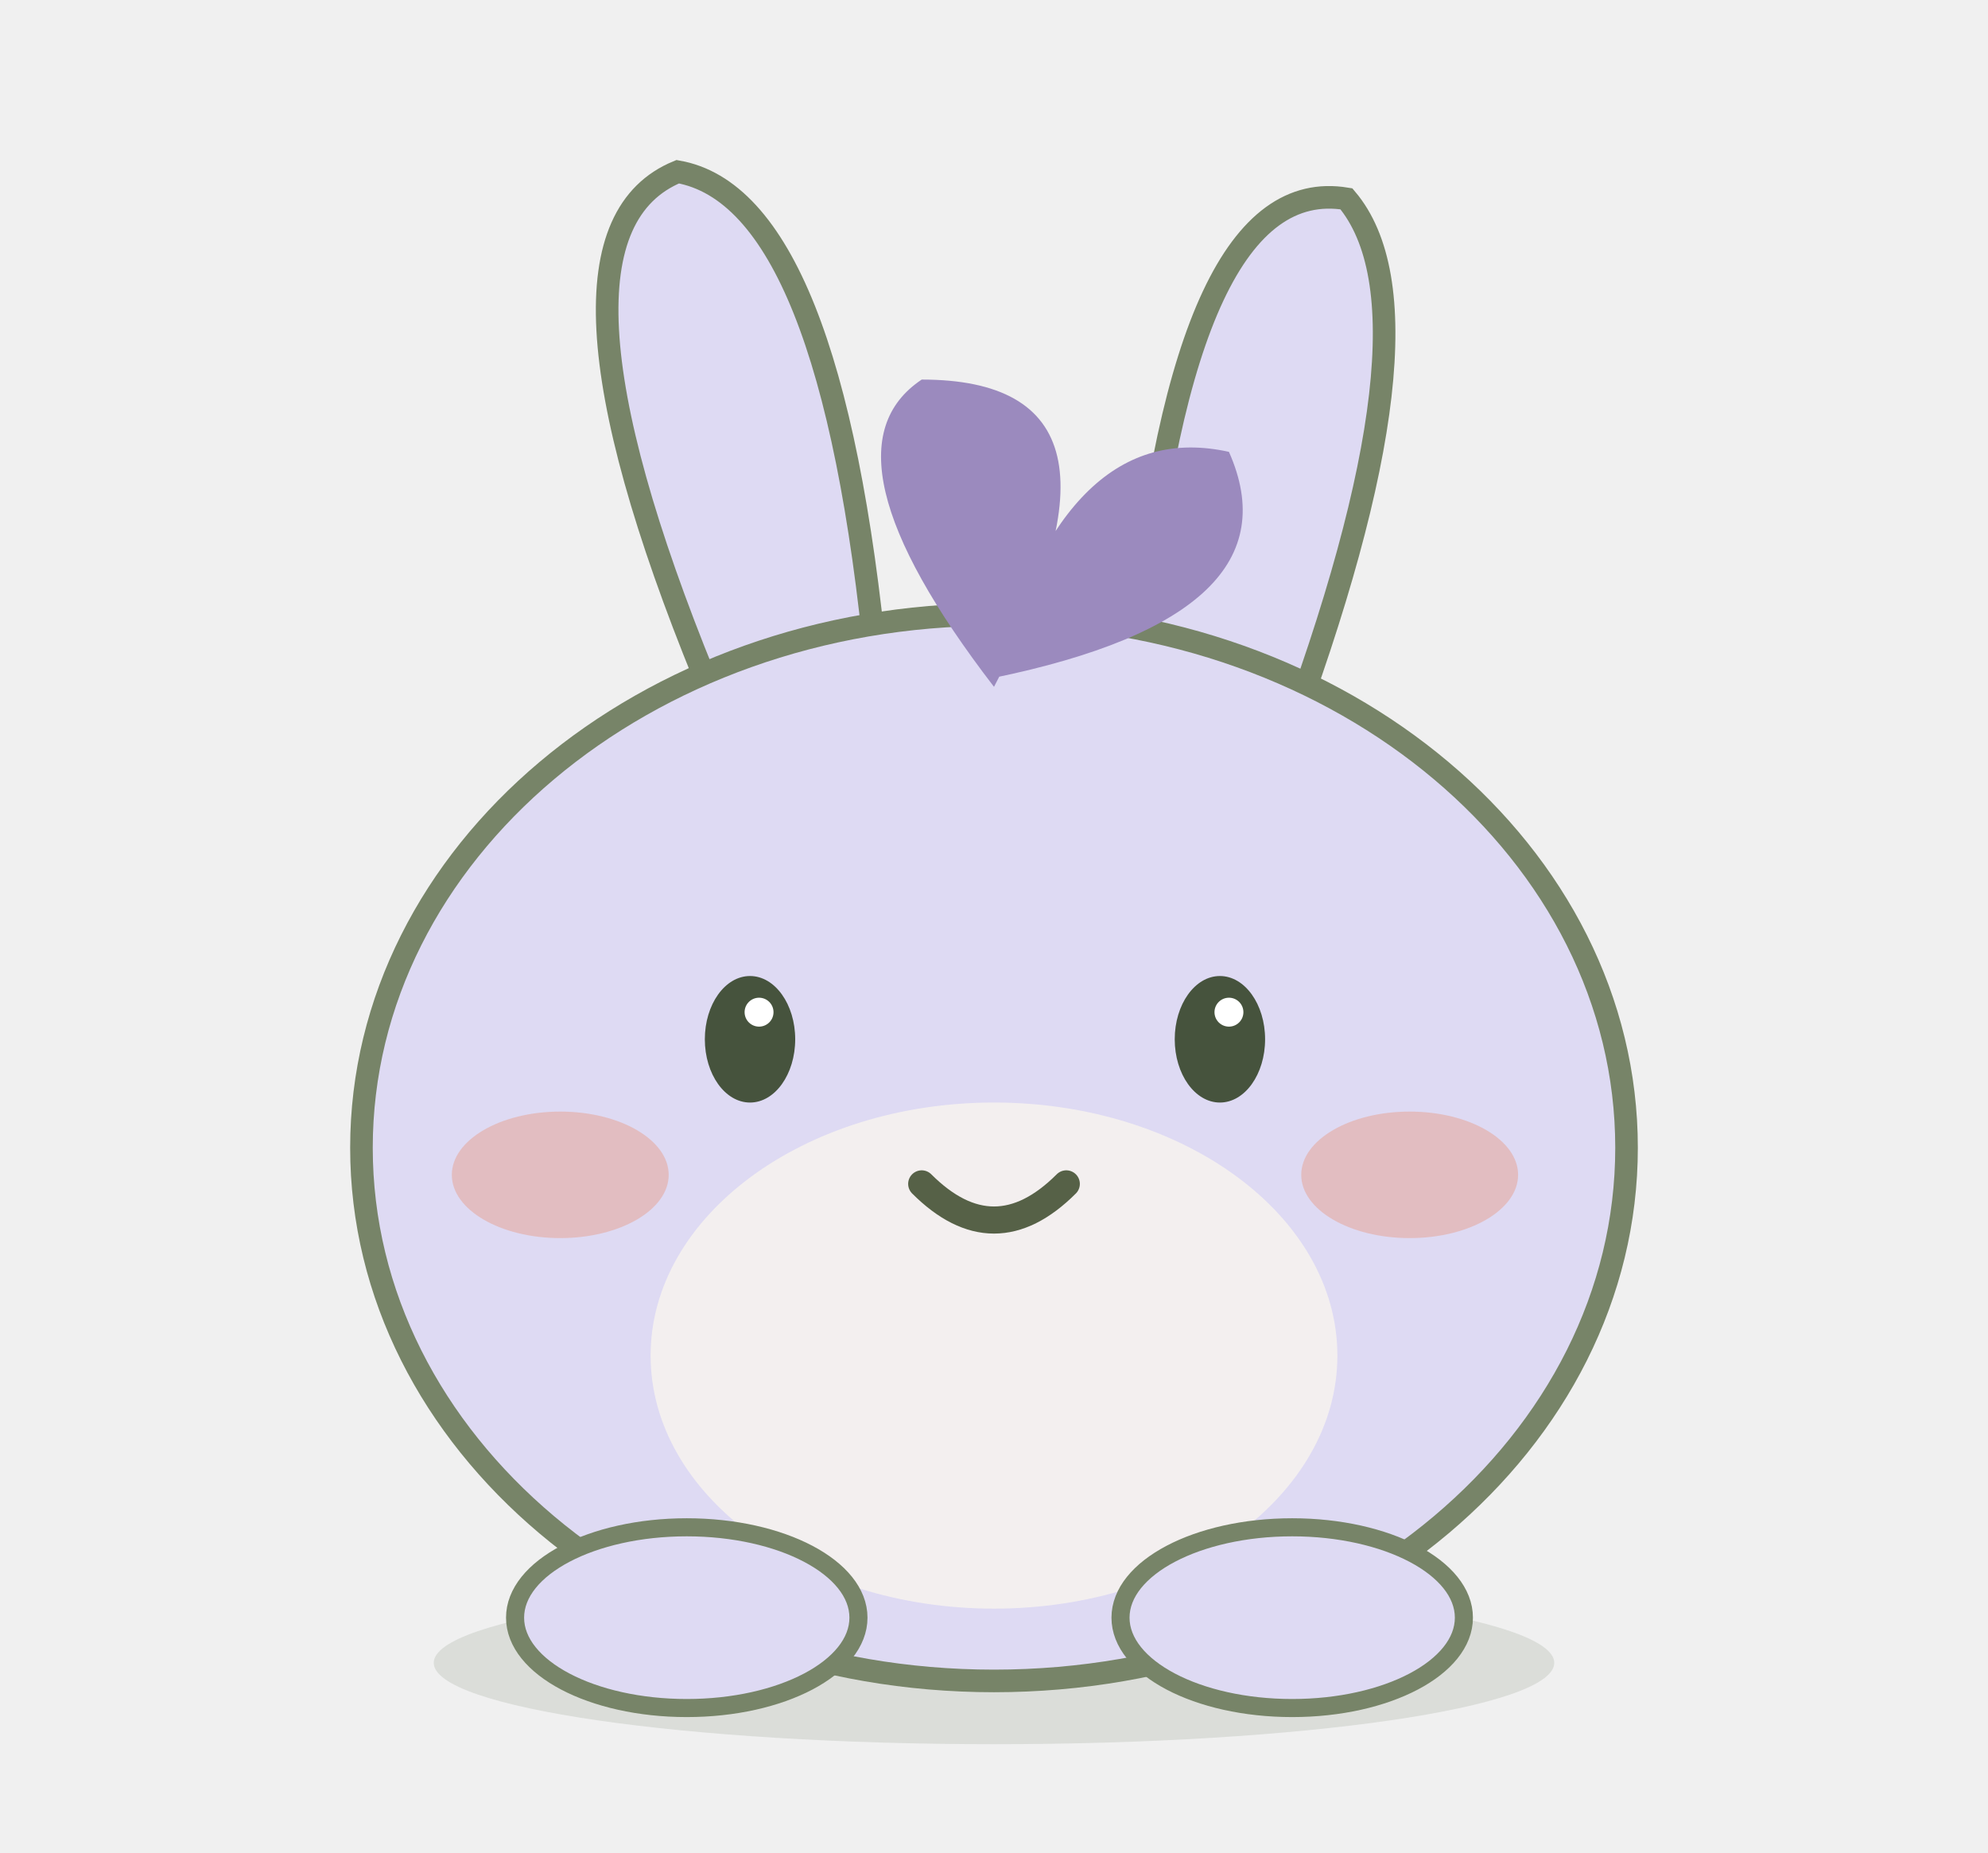
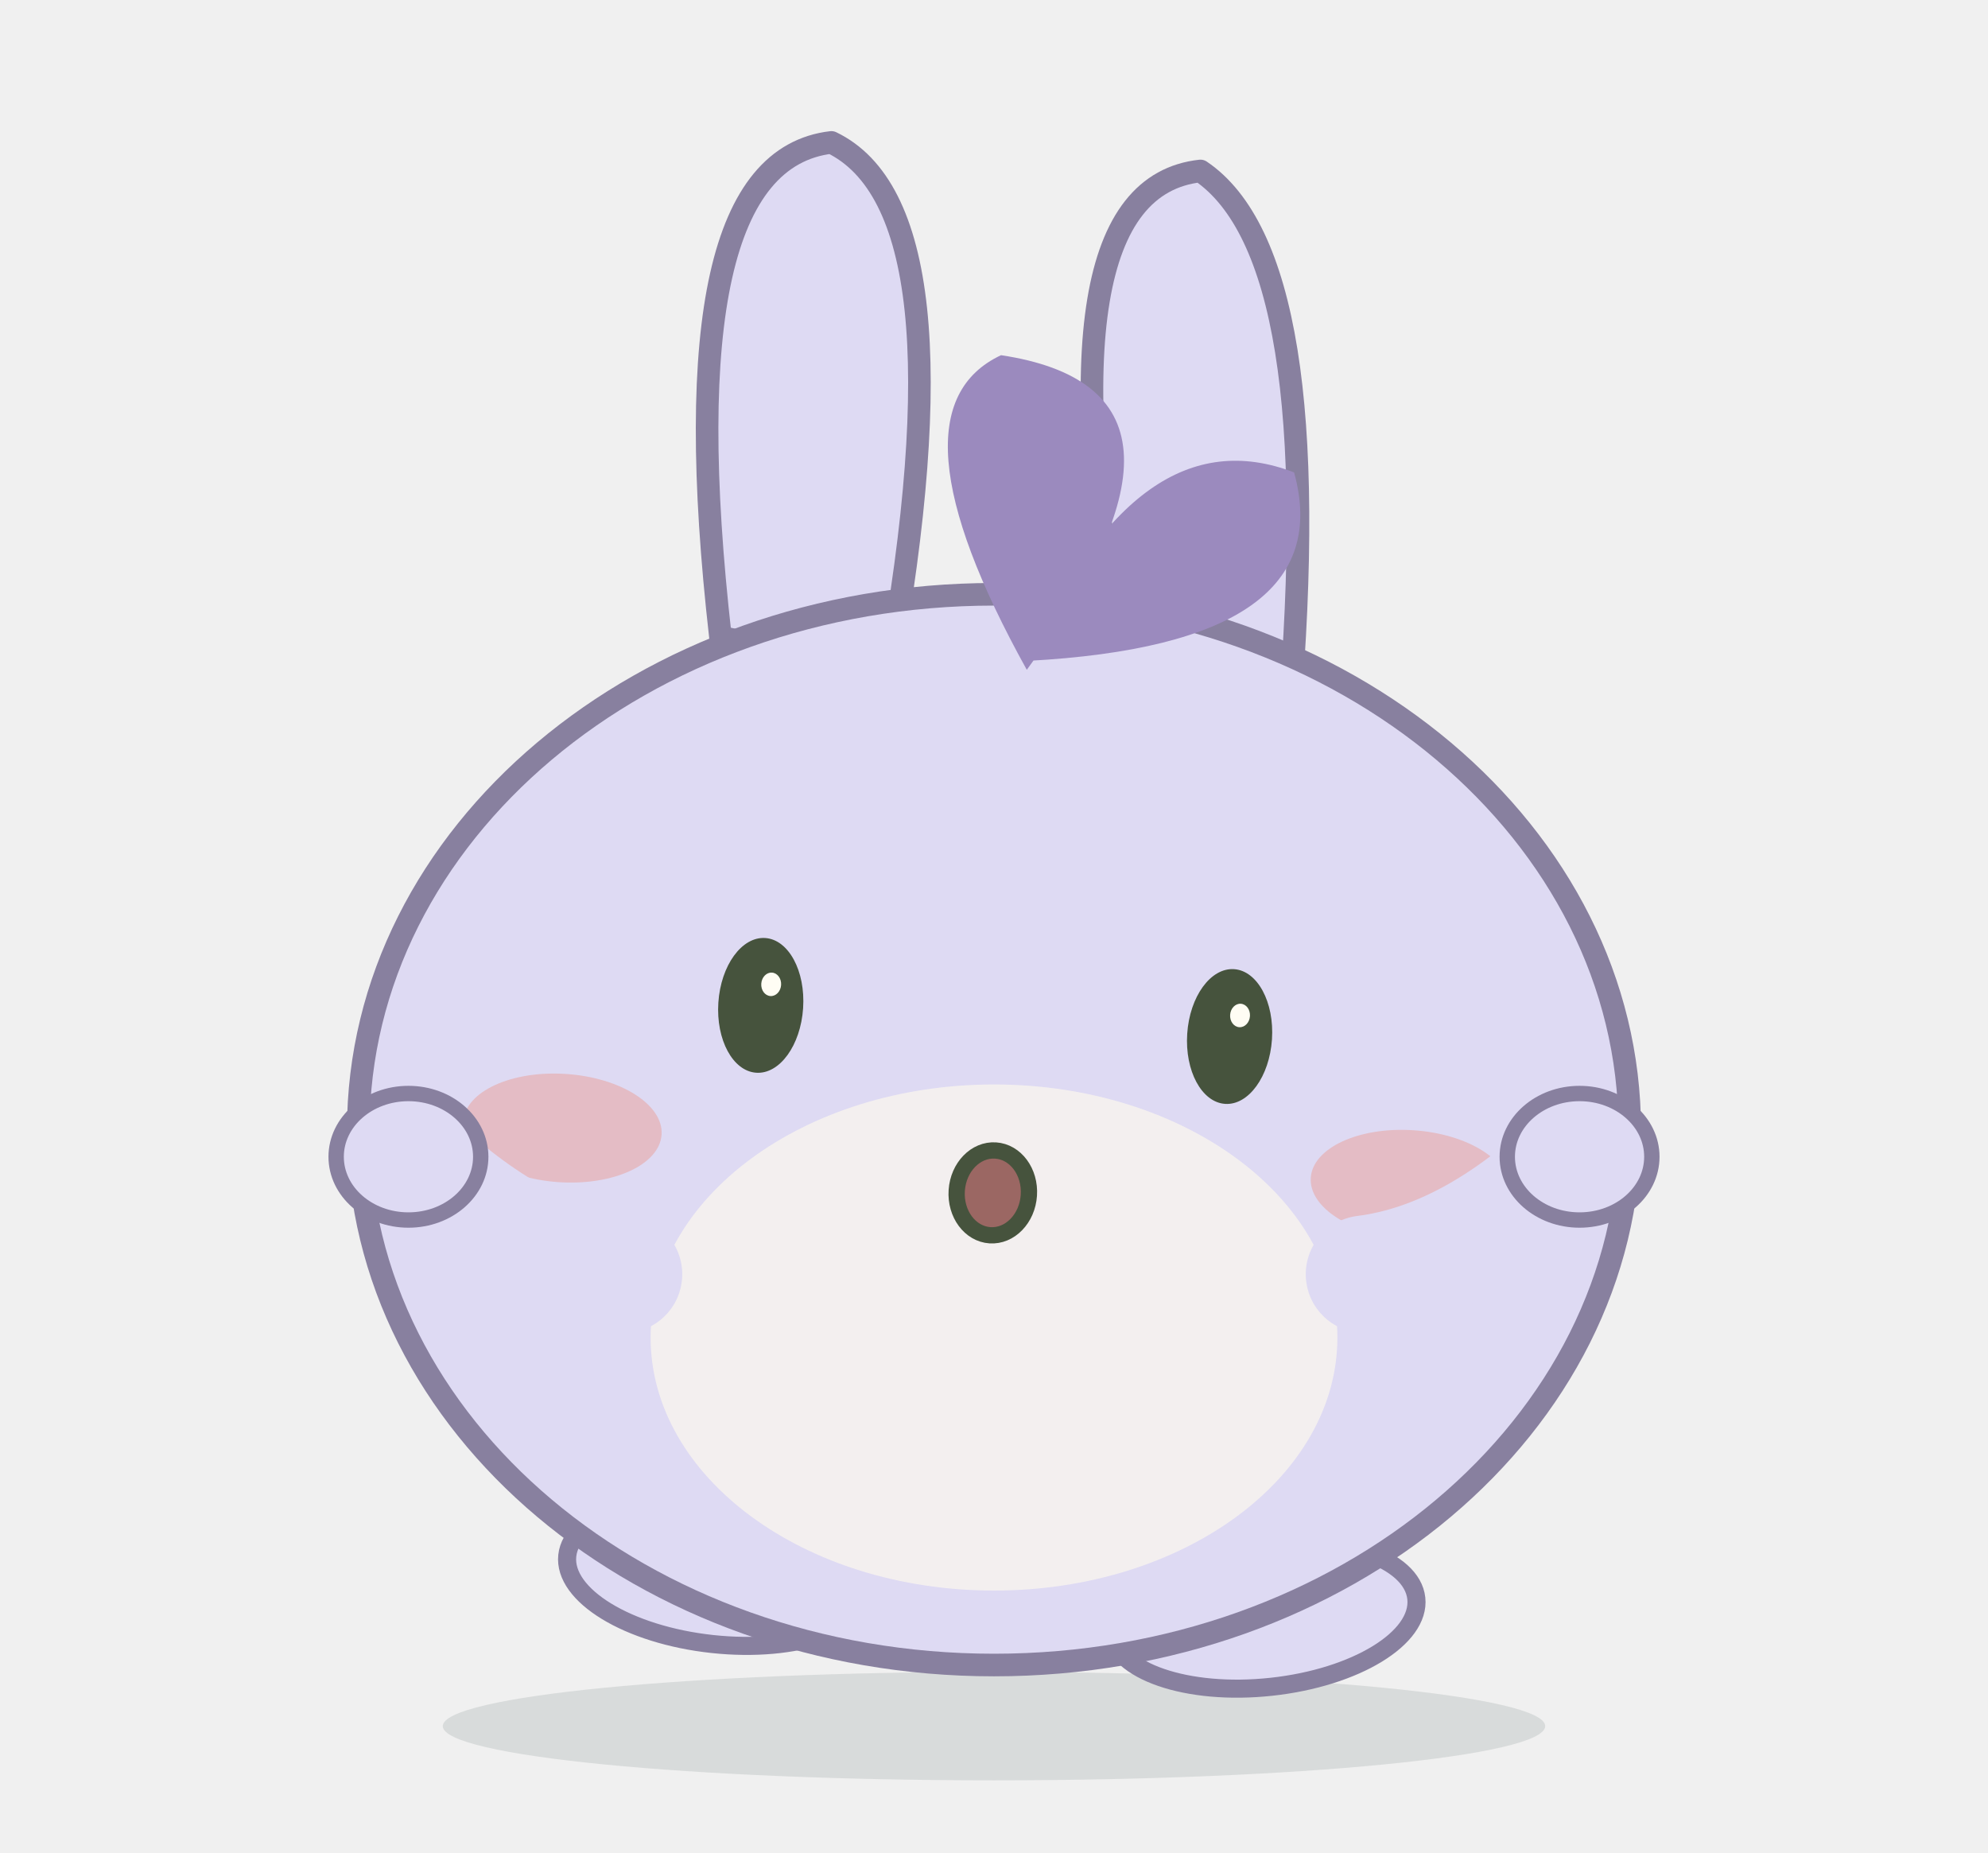
- <svg xmlns="http://www.w3.org/2000/svg" width="220" height="205" viewBox="0 0 220 205">
-   <ellipse cx="110" cy="184" rx="62" ry="9" fill="#384d2b" opacity=".12" />
-   <g transform="translate(0 2)">
-     <path d="M78 73Q58 24 75 17Q92 20 97 72M126 69Q131 17 149 20Q160 33 142 81" fill="#dedaf3" stroke="#778468" stroke-width="2.5" />
-     <ellipse cx="110" cy="125" rx="70" ry="59" fill="#dedaf3" stroke="#778468" stroke-width="2.5" />
-     <ellipse cx="110" cy="148" rx="38" ry="28" fill="#fffbed" opacity=".65" />
-     <ellipse cx="62" cy="128" rx="12" ry="7" fill="#e5aaa0" opacity=".6" />
-     <ellipse cx="156" cy="128" rx="12" ry="7" fill="#e5aaa0" opacity=".6" />
-     <ellipse cx="83" cy="113" rx="5" ry="7" fill="#46533d" />
-     <ellipse cx="135" cy="113" rx="5" ry="7" fill="#46533d" />
-     <circle cx="84" cy="110" r="1.6" fill="white" />
-     <circle cx="136" cy="110" r="1.6" fill="white" />
-     <path d="M102 129q8 8 16 0" fill="none" stroke="#566147" stroke-width="3" stroke-linecap="round" />
-     <ellipse cx="76" cy="177" rx="19" ry="10" fill="#dedaf3" stroke="#778468" stroke-width="2" />
-     <ellipse cx="143" cy="177" rx="19" ry="10" fill="#dedaf3" stroke="#778468" stroke-width="2" />
-     <path d="M110 74Q90 48 102 40Q128 40 110 74M110 73Q118 44 136 48Q144 66 110 73" fill="#9b8abe" />
+ <svg xmlns="http://www.w3.org/2000/svg" width="220" height="205" viewBox="0 0 220 205" role="img" aria-label="luna drag frame 1">
+   <ellipse cx="110" cy="191" rx="61" ry="6" fill="#263e3c" stroke="none" stroke-width="0" opacity=".12" />
+   <g data-part="feet">
+     <g transform="rotate(6.18 82 179)">
+       <ellipse cx="79.15" cy="174.24" rx="17" ry="8" fill="#dedaf3" stroke="#88809f" stroke-width="2" />
+     </g>
+     <g transform="rotate(-6.18 137 179)">
+       <ellipse cx="139.85" cy="179" rx="17" ry="8" fill="#dedaf3" stroke="#88809f" stroke-width="2" />
+     </g>
+   </g>
+   <g transform="translate(0 0)">
+     <g transform="translate(110 180) scale(1 1) translate(-110 -180)">
+       <g transform="rotate(15.71 88 78)">
+         <path d="M78 73Q58 24 75 17Q92 20 97 72Z" fill="#dedaf3" stroke="#88809f" stroke-width="2.5" stroke-linecap="round" stroke-linejoin="round" />
+       </g>
+       <g transform="rotate(-15.71 137 78)">
+         <path d="M126 69Q131 17 149 20Q160 33 142 81Z" fill="#dedaf3" stroke="#88809f" stroke-width="2.5" stroke-linecap="round" stroke-linejoin="round" />
+       </g>
+       <ellipse cx="110" cy="125" rx="70.35" ry="59.24" fill="#dedaf3" stroke="#88809f" stroke-width="2.5" />
+       <ellipse cx="110" cy="148" rx="38" ry="28" fill="#fffbed" stroke="none" stroke-width="0" opacity=".65" />
+       <g transform="rotate(3.8 110 130) translate(0 0)">
+         <g data-part="face">
+           <ellipse cx="62" cy="128" rx="11" ry="6" fill="#e99e97" stroke="none" stroke-width="0" opacity="0.5" />
+           <ellipse cx="156" cy="128" rx="11" ry="6" fill="#e99e97" stroke="none" stroke-width="0" opacity=".5" />
+           <ellipse cx="83" cy="113" rx="4.7" ry="7.47" fill="#46533d" stroke="none" stroke-width="2" />
+           <ellipse cx="84" cy="110.6" rx="1.1" ry="1.3" fill="#fffdf4" stroke="none" stroke-width="2" />
+           <ellipse cx="135" cy="113" rx="4.7" ry="7.47" fill="#46533d" stroke="none" stroke-width="2" />
+           <ellipse cx="136" cy="110.6" rx="1.1" ry="1.3" fill="#fffdf4" stroke="none" stroke-width="2" />
+           <ellipse cx="110" cy="132" rx="4" ry="4.7" fill="#9b6763" stroke="#46533d" stroke-width="1.8" />
+         </g>
+         <g transform="rotate(4.76 110 73)">
+           <path d="M110 74Q90 48 102 40Q128 40 110 74M110 73Q118 44 136 48Q144 66 110 73" fill="#9b8abe" stroke="none" stroke-width="2.5" stroke-linecap="round" stroke-linejoin="round" />
+         </g>
+       </g>
+     </g>
+   </g>
+   <g data-part="left-arm">
+     <path d="M69 141Q57.1 139.5 45.196 128" fill="none" stroke="#dedaf3" stroke-width="13" stroke-linecap="round" stroke-linejoin="round" />
+     <ellipse cx="45.2" cy="128" rx="8" ry="7" fill="#dedaf3" stroke="#88809f" stroke-width="1.7" />
+   </g>
+   <g data-part="right-arm">
+     <path d="M151 141Q162.9 139.5 174.804 128" fill="none" stroke="#dedaf3" stroke-width="13" stroke-linecap="round" stroke-linejoin="round" />
+     <ellipse cx="174.8" cy="128" rx="8" ry="7" fill="#dedaf3" stroke="#88809f" stroke-width="1.7" />
  </g>
</svg>
